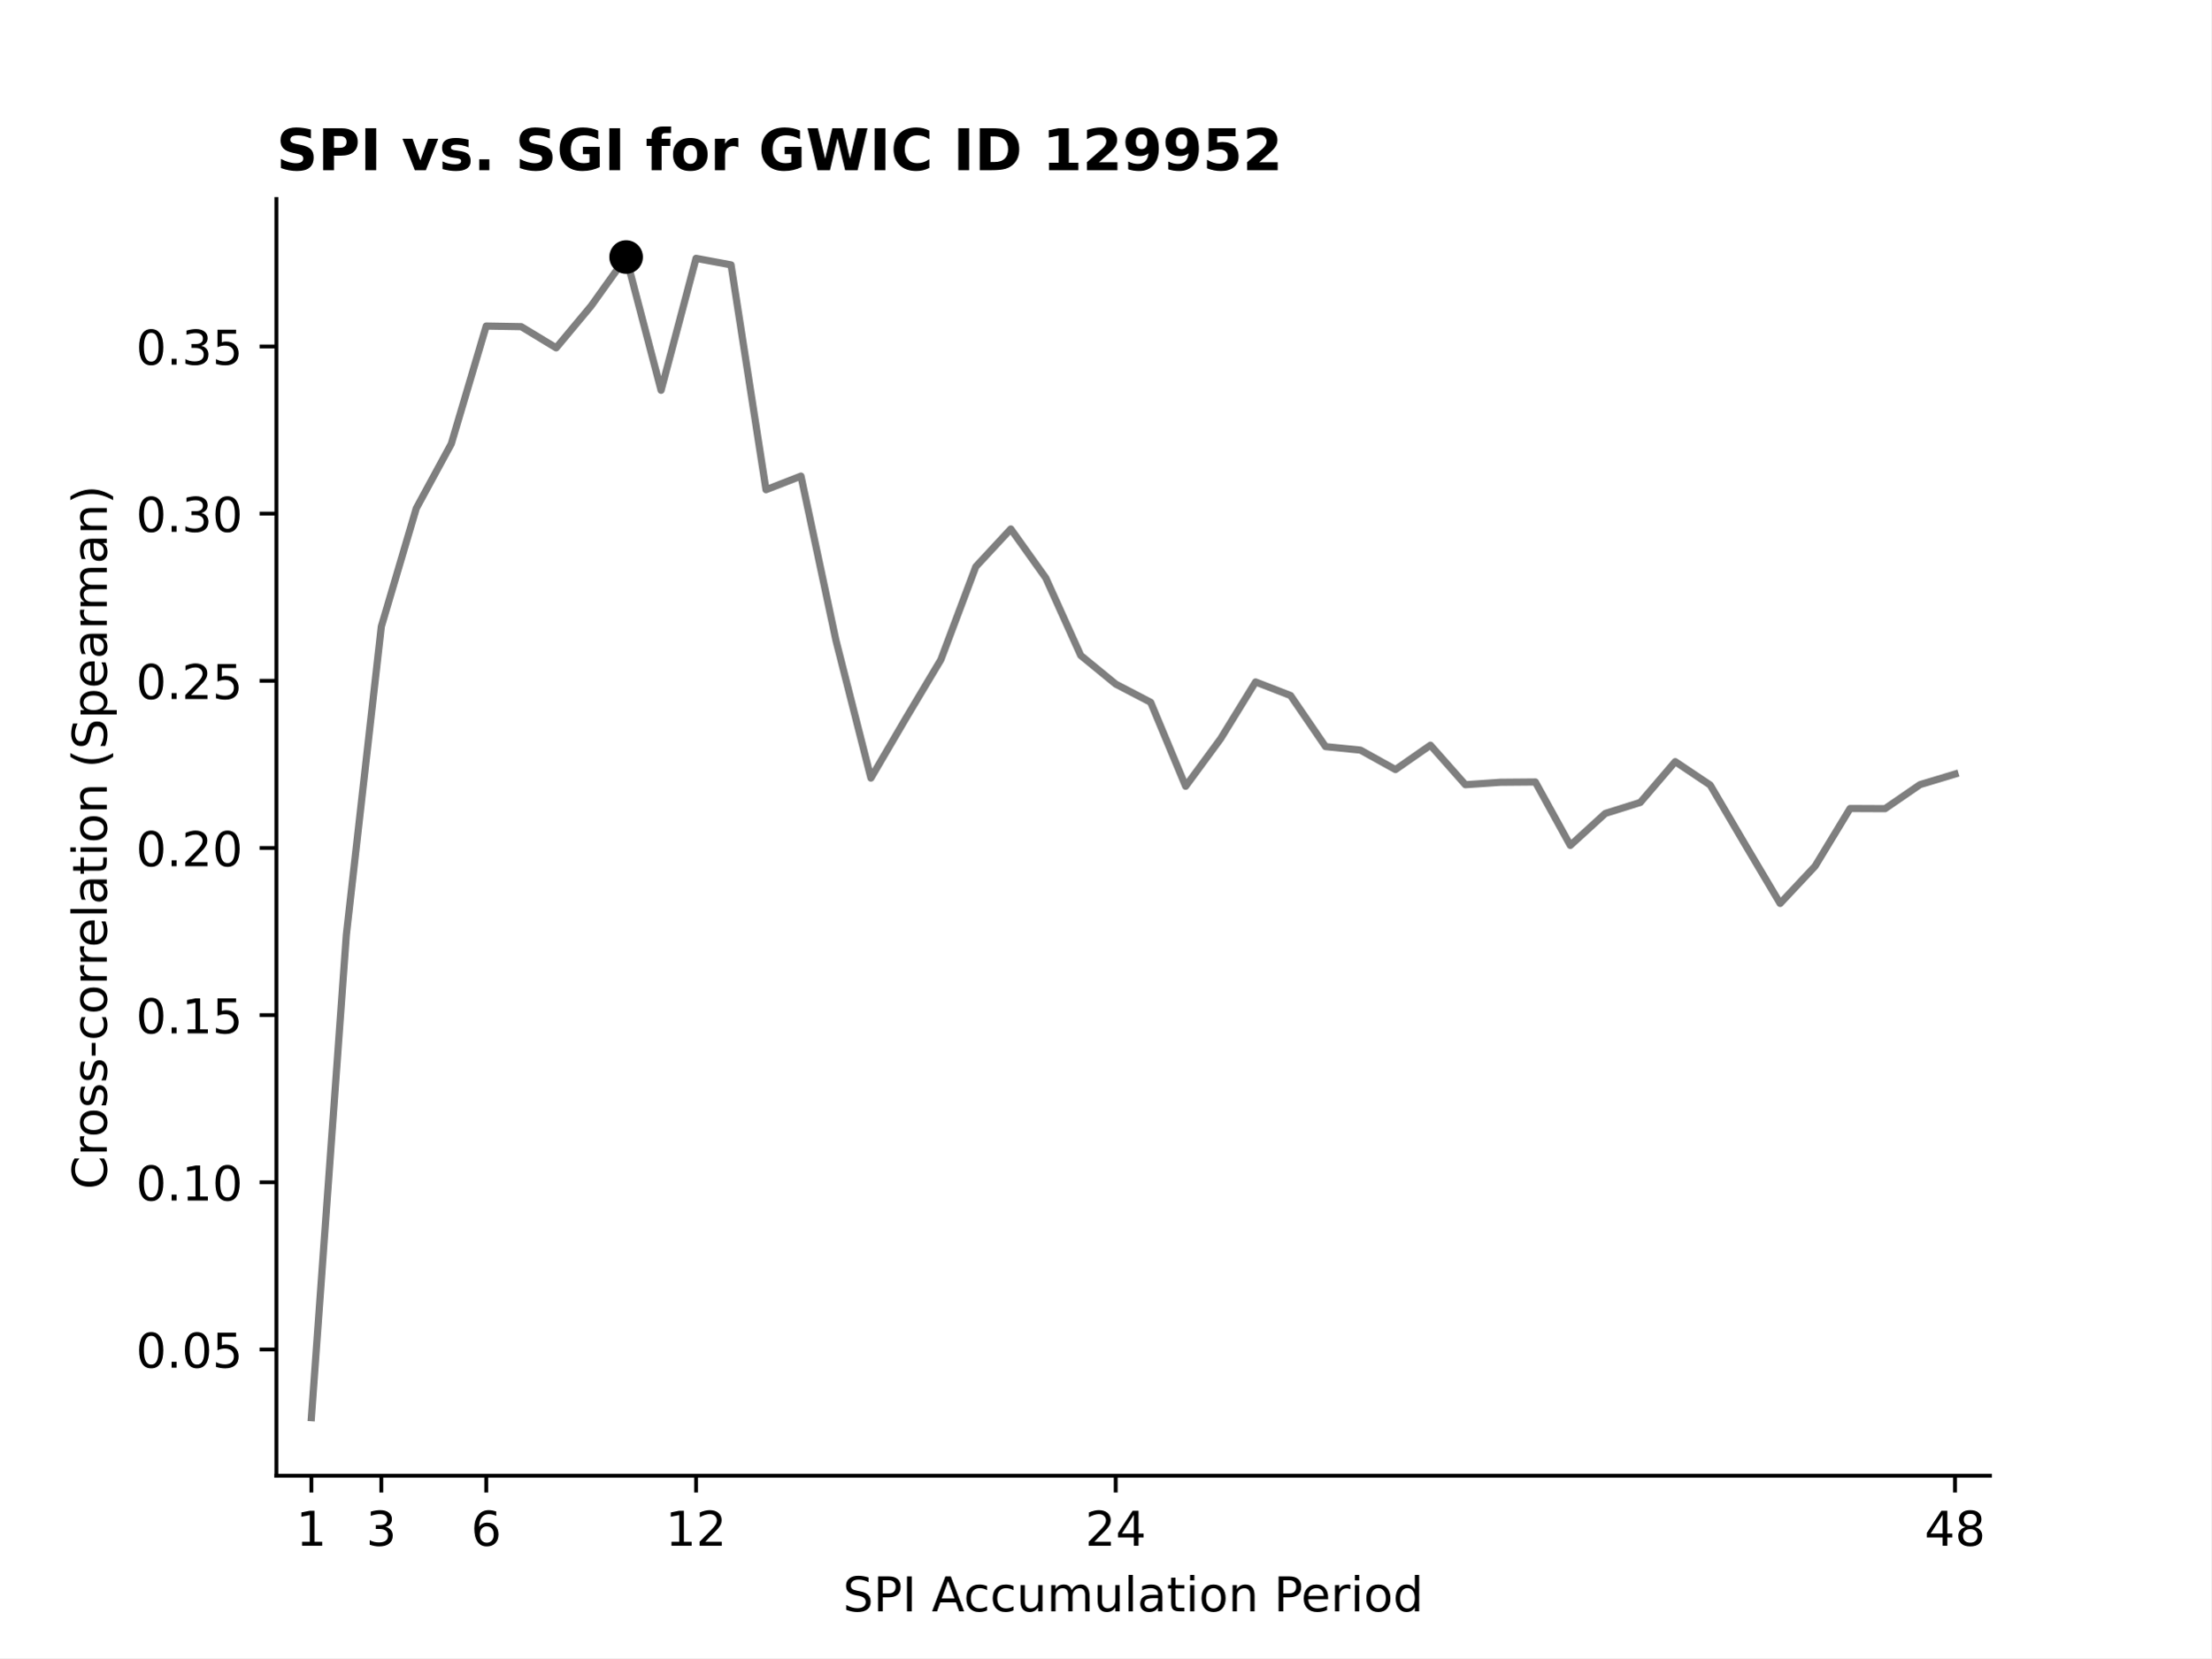
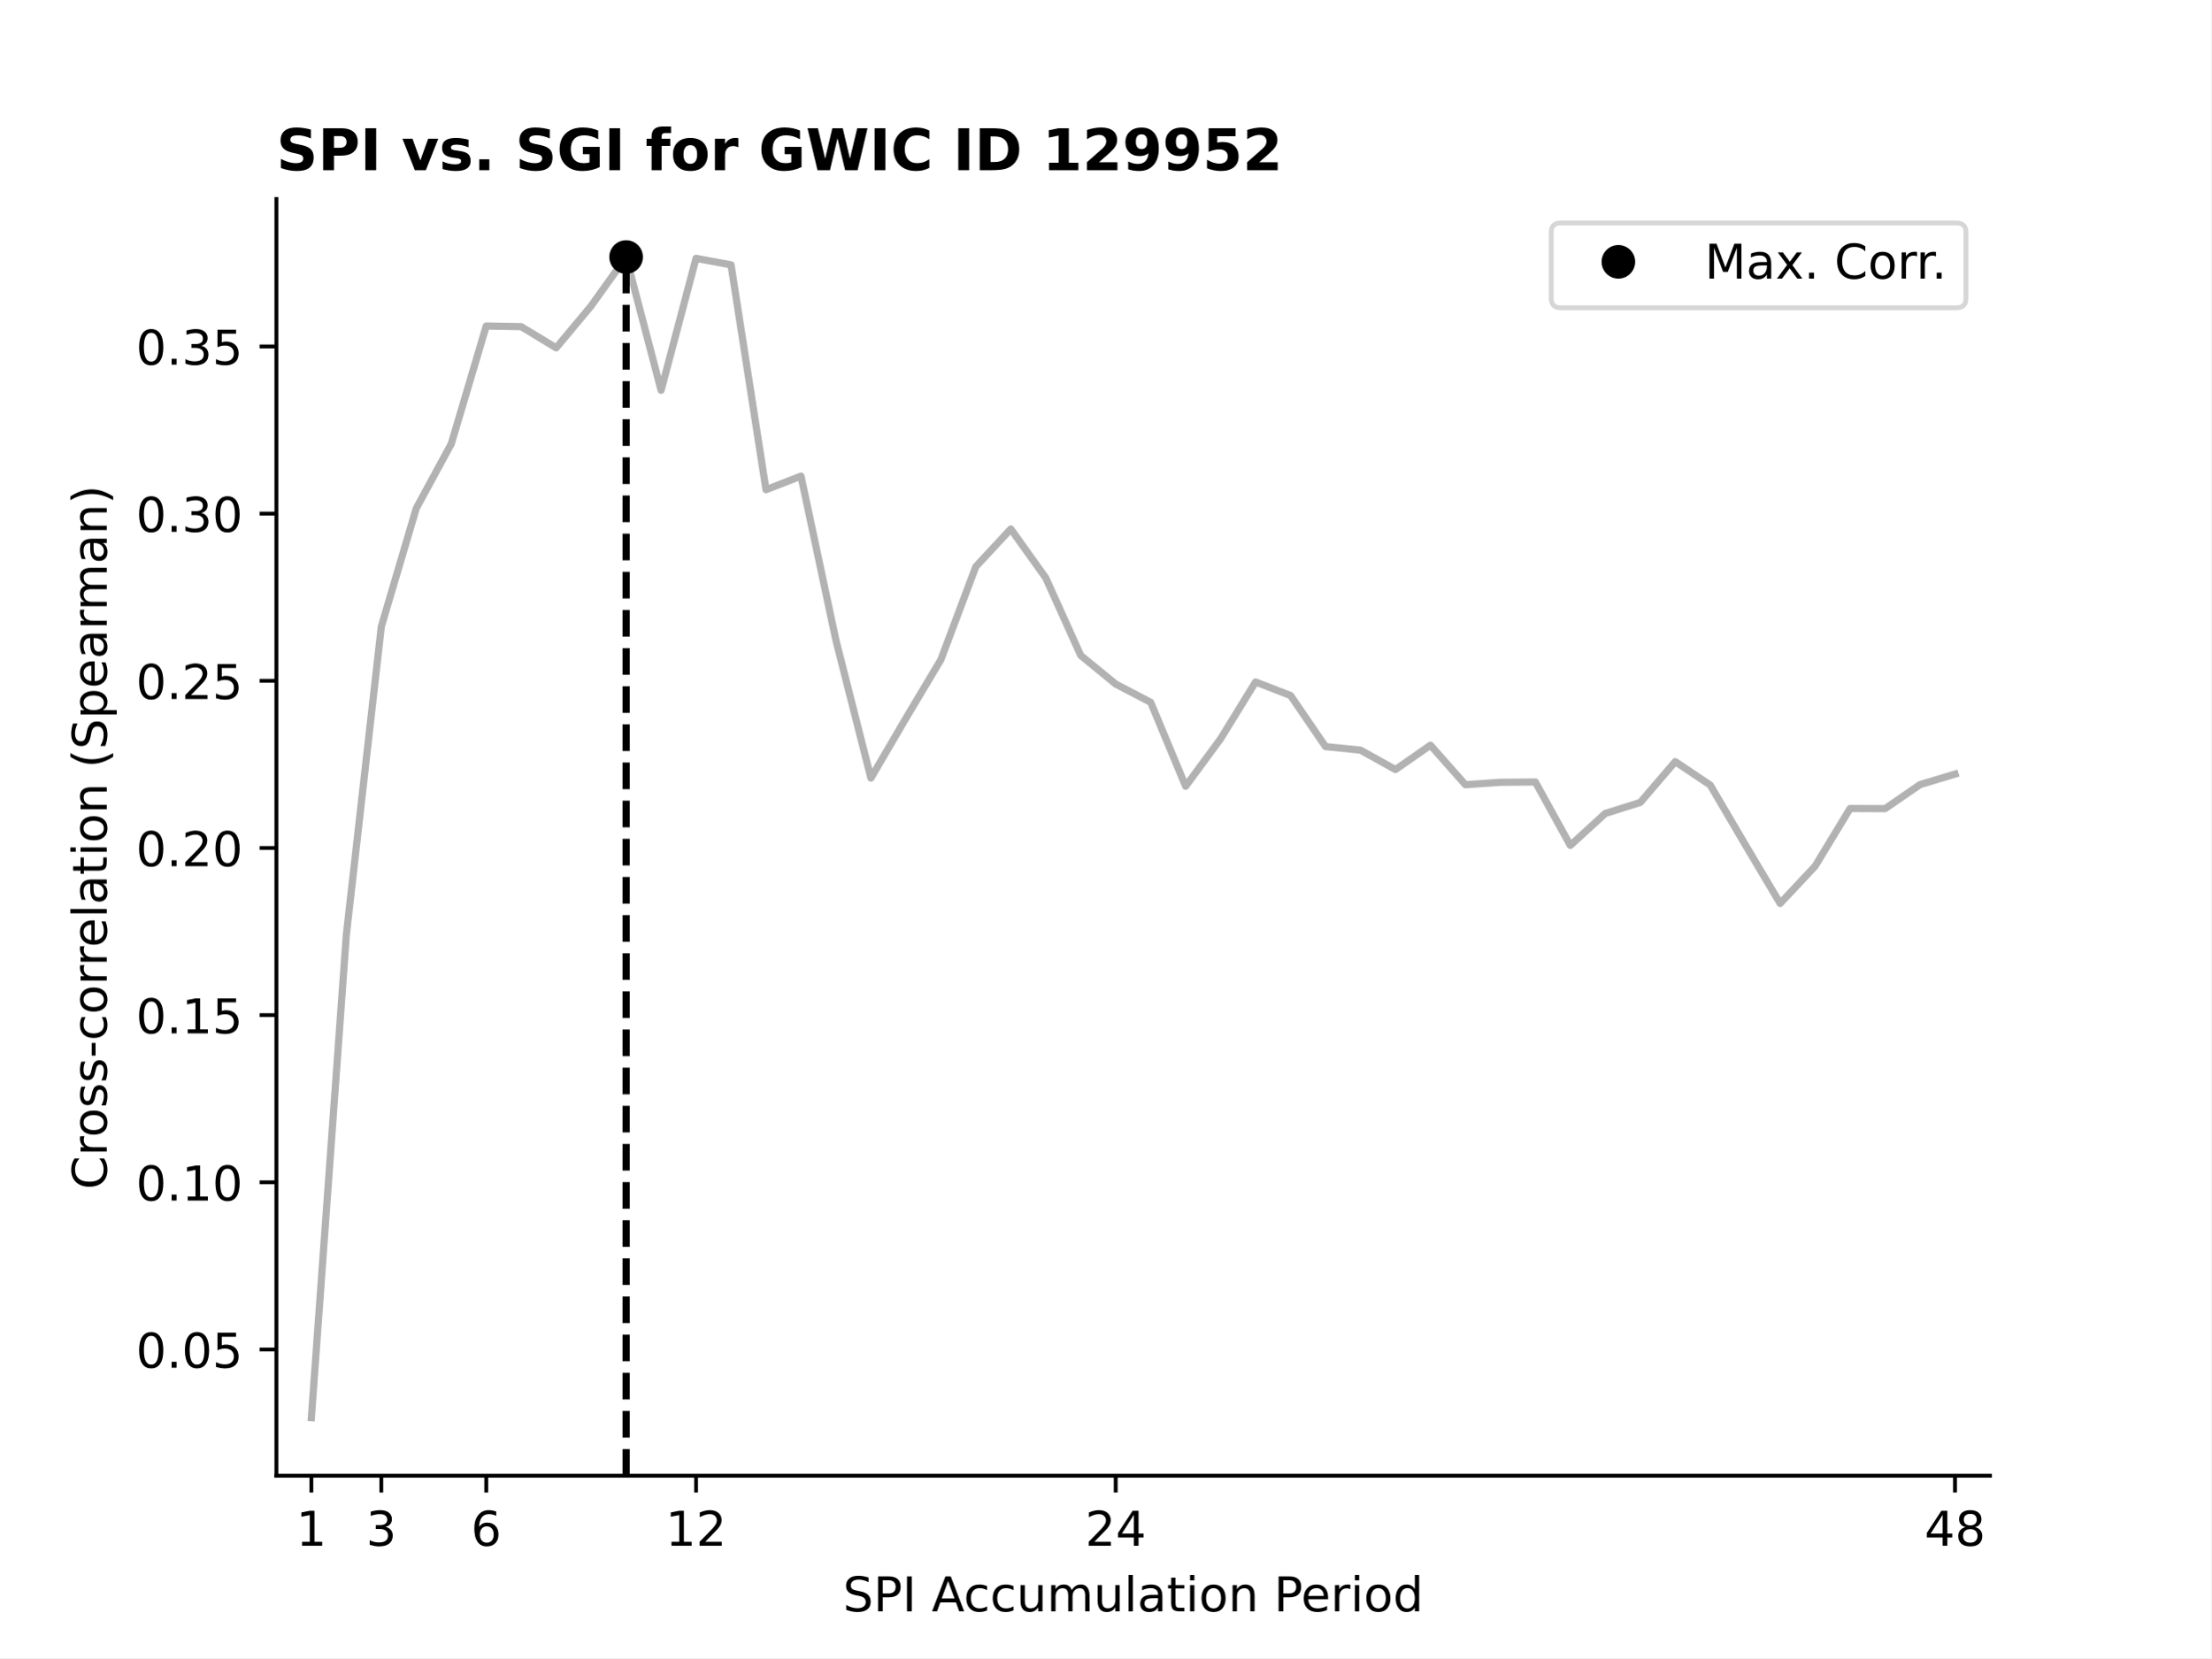
<svg xmlns="http://www.w3.org/2000/svg" xmlns:xlink="http://www.w3.org/1999/xlink" width="460.8pt" height="345.6pt" viewBox="0 0 460.8 345.6" version="1.1">
  <defs>
    <style type="text/css">*{stroke-linejoin: round; stroke-linecap: butt}</style>
  </defs>
  <g id="figure_1">
    <g id="patch_1">
      <path d="M 0 345.6  L 460.8 345.6  L 460.8 0  L 0 0  z " style="fill: #ffffff" />
    </g>
    <g id="axes_1">
      <g id="patch_2">
        <path d="M 57.6 307.584  L 414.72 307.584  L 414.72 41.472  L 57.6 41.472  z " style="fill: #ffffff" />
      </g>
      <g id="matplotlib.axis_1">
        <g id="xtick_1">
          <g id="line2d_1">
            <defs>
-               <path id="m360a5e1417" d="M 0 0  L 0 3.5  " style="stroke: #000000; stroke-width: 0.8" />
+               <path id="mfb9288ea9a" d="M 0 0  L 0 3.5  " style="stroke: #000000; stroke-width: 0.8" />
            </defs>
            <g>
-               <use xlink:href="#m360a5e1417" x="64.888" y="307.584" style="stroke: #000000; stroke-width: 0.8" />
+               <use xlink:href="#mfb9288ea9a" x="64.888" y="307.584" style="stroke: #000000; stroke-width: 0.8" />
            </g>
          </g>
          <g id="text_1">
            <g transform="translate(61.70691 322.1824) scale(0.1 -0.1)">
              <defs>
                <path id="DejaVuSans-31" d="M 794 531  L 1825 531  L 1825 4091  L 703 3866  L 703 4441  L 1819 4666  L 2450 4666  L 2450 531  L 3481 531  L 3481 0  L 794 0  L 794 531  z " transform="scale(0.015625)" />
              </defs>
              <use xlink:href="#DejaVuSans-31" />
            </g>
          </g>
        </g>
        <g id="xtick_2">
          <g id="line2d_2">
            <g>
-               <use xlink:href="#m360a5e1417" x="79.464" y="307.584" style="stroke: #000000; stroke-width: 0.8" />
+               <use xlink:href="#mfb9288ea9a" x="79.464" y="307.584" style="stroke: #000000; stroke-width: 0.8" />
            </g>
          </g>
          <g id="text_2">
            <g transform="translate(76.28324 322.1824) scale(0.1 -0.1)">
              <defs>
                <path id="DejaVuSans-33" d="M 2597 2516  Q 3050 2419 3304 2112  Q 3559 1806 3559 1356  Q 3559 666 3084 287  Q 2609 -91 1734 -91  Q 1441 -91 1130 -33  Q 819 25 488 141  L 488 750  Q 750 597 1062 519  Q 1375 441 1716 441  Q 2309 441 2620 675  Q 2931 909 2931 1356  Q 2931 1769 2642 2001  Q 2353 2234 1838 2234  L 1294 2234  L 1294 2753  L 1863 2753  Q 2328 2753 2575 2939  Q 2822 3125 2822 3475  Q 2822 3834 2567 4026  Q 2313 4219 1838 4219  Q 1578 4219 1281 4162  Q 984 4106 628 3988  L 628 4550  Q 988 4650 1302 4700  Q 1616 4750 1894 4750  Q 2613 4750 3031 4423  Q 3450 4097 3450 3541  Q 3450 3153 3228 2886  Q 3006 2619 2597 2516  z " transform="scale(0.015625)" />
              </defs>
              <use xlink:href="#DejaVuSans-33" />
            </g>
          </g>
        </g>
        <g id="xtick_3">
          <g id="line2d_3">
            <g>
-               <use xlink:href="#m360a5e1417" x="101.329" y="307.584" style="stroke: #000000; stroke-width: 0.8" />
+               <use xlink:href="#mfb9288ea9a" x="101.329" y="307.584" style="stroke: #000000; stroke-width: 0.8" />
            </g>
          </g>
          <g id="text_3">
            <g transform="translate(98.14773 322.1824) scale(0.1 -0.1)">
              <defs>
                <path id="DejaVuSans-36" d="M 2113 2584  Q 1688 2584 1439 2293  Q 1191 2003 1191 1497  Q 1191 994 1439 701  Q 1688 409 2113 409  Q 2538 409 2786 701  Q 3034 994 3034 1497  Q 3034 2003 2786 2293  Q 2538 2584 2113 2584  z M 3366 4563  L 3366 3988  Q 3128 4100 2886 4159  Q 2644 4219 2406 4219  Q 1781 4219 1451 3797  Q 1122 3375 1075 2522  Q 1259 2794 1537 2939  Q 1816 3084 2150 3084  Q 2853 3084 3261 2657  Q 3669 2231 3669 1497  Q 3669 778 3244 343  Q 2819 -91 2113 -91  Q 1303 -91 875 529  Q 447 1150 447 2328  Q 447 3434 972 4092  Q 1497 4750 2381 4750  Q 2619 4750 2861 4703  Q 3103 4656 3366 4563  z " transform="scale(0.015625)" />
              </defs>
              <use xlink:href="#DejaVuSans-36" />
            </g>
          </g>
        </g>
        <g id="xtick_4">
          <g id="line2d_4">
            <g>
-               <use xlink:href="#m360a5e1417" x="145.058" y="307.584" style="stroke: #000000; stroke-width: 0.8" />
+               <use xlink:href="#mfb9288ea9a" x="145.058" y="307.584" style="stroke: #000000; stroke-width: 0.8" />
            </g>
          </g>
          <g id="text_4">
            <g transform="translate(138.6955 322.1824) scale(0.1 -0.1)">
              <defs>
                <path id="DejaVuSans-32" d="M 1228 531  L 3431 531  L 3431 0  L 469 0  L 469 531  Q 828 903 1448 1529  Q 2069 2156 2228 2338  Q 2531 2678 2651 2914  Q 2772 3150 2772 3378  Q 2772 3750 2511 3984  Q 2250 4219 1831 4219  Q 1534 4219 1204 4116  Q 875 4013 500 3803  L 500 4441  Q 881 4594 1212 4672  Q 1544 4750 1819 4750  Q 2544 4750 2975 4387  Q 3406 4025 3406 3419  Q 3406 3131 3298 2873  Q 3191 2616 2906 2266  Q 2828 2175 2409 1742  Q 1991 1309 1228 531  z " transform="scale(0.015625)" />
              </defs>
              <use xlink:href="#DejaVuSans-31" />
              <use xlink:href="#DejaVuSans-32" x="63.623" />
            </g>
          </g>
        </g>
        <g id="xtick_5">
          <g id="line2d_5">
            <g>
-               <use xlink:href="#m360a5e1417" x="232.516" y="307.584" style="stroke: #000000; stroke-width: 0.8" />
+               <use xlink:href="#mfb9288ea9a" x="232.516" y="307.584" style="stroke: #000000; stroke-width: 0.8" />
            </g>
          </g>
          <g id="text_5">
            <g transform="translate(226.1534 322.1824) scale(0.1 -0.1)">
              <defs>
                <path id="DejaVuSans-34" d="M 2419 4116  L 825 1625  L 2419 1625  L 2419 4116  z M 2253 4666  L 3047 4666  L 3047 1625  L 3713 1625  L 3713 1100  L 3047 1100  L 3047 0  L 2419 0  L 2419 1100  L 313 1100  L 313 1709  L 2253 4666  z " transform="scale(0.015625)" />
              </defs>
              <use xlink:href="#DejaVuSans-32" />
              <use xlink:href="#DejaVuSans-34" x="63.623" />
            </g>
          </g>
        </g>
        <g id="xtick_6">
          <g id="line2d_6">
            <g>
-               <use xlink:href="#m360a5e1417" x="407.432" y="307.584" style="stroke: #000000; stroke-width: 0.8" />
+               <use xlink:href="#mfb9288ea9a" x="407.432" y="307.584" style="stroke: #000000; stroke-width: 0.8" />
            </g>
          </g>
          <g id="text_6">
            <g transform="translate(401.0693 322.1824) scale(0.1 -0.1)">
              <defs>
                <path id="DejaVuSans-38" d="M 2034 2216  Q 1584 2216 1326 1975  Q 1069 1734 1069 1313  Q 1069 891 1326 650  Q 1584 409 2034 409  Q 2484 409 2743 651  Q 3003 894 3003 1313  Q 3003 1734 2745 1975  Q 2488 2216 2034 2216  z M 1403 2484  Q 997 2584 770 2862  Q 544 3141 544 3541  Q 544 4100 942 4425  Q 1341 4750 2034 4750  Q 2731 4750 3128 4425  Q 3525 4100 3525 3541  Q 3525 3141 3298 2862  Q 3072 2584 2669 2484  Q 3125 2378 3379 2068  Q 3634 1759 3634 1313  Q 3634 634 3220 271  Q 2806 -91 2034 -91  Q 1263 -91 848 271  Q 434 634 434 1313  Q 434 1759 690 2068  Q 947 2378 1403 2484  z M 1172 3481  Q 1172 3119 1398 2916  Q 1625 2713 2034 2713  Q 2441 2713 2670 2916  Q 2900 3119 2900 3481  Q 2900 3844 2670 4047  Q 2441 4250 2034 4250  Q 1625 4250 1398 4047  Q 1172 3844 1172 3481  z " transform="scale(0.015625)" />
              </defs>
              <use xlink:href="#DejaVuSans-34" />
              <use xlink:href="#DejaVuSans-38" x="63.623" />
            </g>
          </g>
        </g>
        <g id="text_7">
          <g transform="translate(175.66 335.8606) scale(0.1 -0.1)">
            <defs>
              <path id="DejaVuSans-53" d="M 3425 4513  L 3425 3897  Q 3066 4069 2747 4153  Q 2428 4238 2131 4238  Q 1616 4238 1336 4038  Q 1056 3838 1056 3469  Q 1056 3159 1242 3001  Q 1428 2844 1947 2747  L 2328 2669  Q 3034 2534 3370 2195  Q 3706 1856 3706 1288  Q 3706 609 3251 259  Q 2797 -91 1919 -91  Q 1588 -91 1214 -16  Q 841 59 441 206  L 441 856  Q 825 641 1194 531  Q 1563 422 1919 422  Q 2459 422 2753 634  Q 3047 847 3047 1241  Q 3047 1584 2836 1778  Q 2625 1972 2144 2069  L 1759 2144  Q 1053 2284 737 2584  Q 422 2884 422 3419  Q 422 4038 858 4394  Q 1294 4750 2059 4750  Q 2388 4750 2728 4690  Q 3069 4631 3425 4513  z " transform="scale(0.015625)" />
              <path id="DejaVuSans-50" d="M 1259 4147  L 1259 2394  L 2053 2394  Q 2494 2394 2734 2622  Q 2975 2850 2975 3272  Q 2975 3691 2734 3919  Q 2494 4147 2053 4147  L 1259 4147  z M 628 4666  L 2053 4666  Q 2838 4666 3239 4311  Q 3641 3956 3641 3272  Q 3641 2581 3239 2228  Q 2838 1875 2053 1875  L 1259 1875  L 1259 0  L 628 0  L 628 4666  z " transform="scale(0.015625)" />
              <path id="DejaVuSans-49" d="M 628 4666  L 1259 4666  L 1259 0  L 628 0  L 628 4666  z " transform="scale(0.015625)" />
              <path id="DejaVuSans-20" transform="scale(0.015625)" />
              <path id="DejaVuSans-41" d="M 2188 4044  L 1331 1722  L 3047 1722  L 2188 4044  z M 1831 4666  L 2547 4666  L 4325 0  L 3669 0  L 3244 1197  L 1141 1197  L 716 0  L 50 0  L 1831 4666  z " transform="scale(0.015625)" />
              <path id="DejaVuSans-63" d="M 3122 3366  L 3122 2828  Q 2878 2963 2633 3030  Q 2388 3097 2138 3097  Q 1578 3097 1268 2742  Q 959 2388 959 1747  Q 959 1106 1268 751  Q 1578 397 2138 397  Q 2388 397 2633 464  Q 2878 531 3122 666  L 3122 134  Q 2881 22 2623 -34  Q 2366 -91 2075 -91  Q 1284 -91 818 406  Q 353 903 353 1747  Q 353 2603 823 3093  Q 1294 3584 2113 3584  Q 2378 3584 2631 3529  Q 2884 3475 3122 3366  z " transform="scale(0.015625)" />
              <path id="DejaVuSans-75" d="M 544 1381  L 544 3500  L 1119 3500  L 1119 1403  Q 1119 906 1312 657  Q 1506 409 1894 409  Q 2359 409 2629 706  Q 2900 1003 2900 1516  L 2900 3500  L 3475 3500  L 3475 0  L 2900 0  L 2900 538  Q 2691 219 2414 64  Q 2138 -91 1772 -91  Q 1169 -91 856 284  Q 544 659 544 1381  z M 1991 3584  L 1991 3584  z " transform="scale(0.015625)" />
              <path id="DejaVuSans-6d" d="M 3328 2828  Q 3544 3216 3844 3400  Q 4144 3584 4550 3584  Q 5097 3584 5394 3201  Q 5691 2819 5691 2113  L 5691 0  L 5113 0  L 5113 2094  Q 5113 2597 4934 2840  Q 4756 3084 4391 3084  Q 3944 3084 3684 2787  Q 3425 2491 3425 1978  L 3425 0  L 2847 0  L 2847 2094  Q 2847 2600 2669 2842  Q 2491 3084 2119 3084  Q 1678 3084 1418 2786  Q 1159 2488 1159 1978  L 1159 0  L 581 0  L 581 3500  L 1159 3500  L 1159 2956  Q 1356 3278 1631 3431  Q 1906 3584 2284 3584  Q 2666 3584 2933 3390  Q 3200 3197 3328 2828  z " transform="scale(0.015625)" />
              <path id="DejaVuSans-6c" d="M 603 4863  L 1178 4863  L 1178 0  L 603 0  L 603 4863  z " transform="scale(0.015625)" />
              <path id="DejaVuSans-61" d="M 2194 1759  Q 1497 1759 1228 1600  Q 959 1441 959 1056  Q 959 750 1161 570  Q 1363 391 1709 391  Q 2188 391 2477 730  Q 2766 1069 2766 1631  L 2766 1759  L 2194 1759  z M 3341 1997  L 3341 0  L 2766 0  L 2766 531  Q 2569 213 2275 61  Q 1981 -91 1556 -91  Q 1019 -91 701 211  Q 384 513 384 1019  Q 384 1609 779 1909  Q 1175 2209 1959 2209  L 2766 2209  L 2766 2266  Q 2766 2663 2505 2880  Q 2244 3097 1772 3097  Q 1472 3097 1187 3025  Q 903 2953 641 2809  L 641 3341  Q 956 3463 1253 3523  Q 1550 3584 1831 3584  Q 2591 3584 2966 3190  Q 3341 2797 3341 1997  z " transform="scale(0.015625)" />
              <path id="DejaVuSans-74" d="M 1172 4494  L 1172 3500  L 2356 3500  L 2356 3053  L 1172 3053  L 1172 1153  Q 1172 725 1289 603  Q 1406 481 1766 481  L 2356 481  L 2356 0  L 1766 0  Q 1100 0 847 248  Q 594 497 594 1153  L 594 3053  L 172 3053  L 172 3500  L 594 3500  L 594 4494  L 1172 4494  z " transform="scale(0.015625)" />
              <path id="DejaVuSans-69" d="M 603 3500  L 1178 3500  L 1178 0  L 603 0  L 603 3500  z M 603 4863  L 1178 4863  L 1178 4134  L 603 4134  L 603 4863  z " transform="scale(0.015625)" />
              <path id="DejaVuSans-6f" d="M 1959 3097  Q 1497 3097 1228 2736  Q 959 2375 959 1747  Q 959 1119 1226 758  Q 1494 397 1959 397  Q 2419 397 2687 759  Q 2956 1122 2956 1747  Q 2956 2369 2687 2733  Q 2419 3097 1959 3097  z M 1959 3584  Q 2709 3584 3137 3096  Q 3566 2609 3566 1747  Q 3566 888 3137 398  Q 2709 -91 1959 -91  Q 1206 -91 779 398  Q 353 888 353 1747  Q 353 2609 779 3096  Q 1206 3584 1959 3584  z " transform="scale(0.015625)" />
              <path id="DejaVuSans-6e" d="M 3513 2113  L 3513 0  L 2938 0  L 2938 2094  Q 2938 2591 2744 2837  Q 2550 3084 2163 3084  Q 1697 3084 1428 2787  Q 1159 2491 1159 1978  L 1159 0  L 581 0  L 581 3500  L 1159 3500  L 1159 2956  Q 1366 3272 1645 3428  Q 1925 3584 2291 3584  Q 2894 3584 3203 3211  Q 3513 2838 3513 2113  z " transform="scale(0.015625)" />
              <path id="DejaVuSans-65" d="M 3597 1894  L 3597 1613  L 953 1613  Q 991 1019 1311 708  Q 1631 397 2203 397  Q 2534 397 2845 478  Q 3156 559 3463 722  L 3463 178  Q 3153 47 2828 -22  Q 2503 -91 2169 -91  Q 1331 -91 842 396  Q 353 884 353 1716  Q 353 2575 817 3079  Q 1281 3584 2069 3584  Q 2775 3584 3186 3129  Q 3597 2675 3597 1894  z M 3022 2063  Q 3016 2534 2758 2815  Q 2500 3097 2075 3097  Q 1594 3097 1305 2825  Q 1016 2553 972 2059  L 3022 2063  z " transform="scale(0.015625)" />
              <path id="DejaVuSans-72" d="M 2631 2963  Q 2534 3019 2420 3045  Q 2306 3072 2169 3072  Q 1681 3072 1420 2755  Q 1159 2438 1159 1844  L 1159 0  L 581 0  L 581 3500  L 1159 3500  L 1159 2956  Q 1341 3275 1631 3429  Q 1922 3584 2338 3584  Q 2397 3584 2469 3576  Q 2541 3569 2628 3553  L 2631 2963  z " transform="scale(0.015625)" />
              <path id="DejaVuSans-64" d="M 2906 2969  L 2906 4863  L 3481 4863  L 3481 0  L 2906 0  L 2906 525  Q 2725 213 2448 61  Q 2172 -91 1784 -91  Q 1150 -91 751 415  Q 353 922 353 1747  Q 353 2572 751 3078  Q 1150 3584 1784 3584  Q 2172 3584 2448 3432  Q 2725 3281 2906 2969  z M 947 1747  Q 947 1113 1208 752  Q 1469 391 1925 391  Q 2381 391 2643 752  Q 2906 1113 2906 1747  Q 2906 2381 2643 2742  Q 2381 3103 1925 3103  Q 1469 3103 1208 2742  Q 947 2381 947 1747  z " transform="scale(0.015625)" />
            </defs>
            <use xlink:href="#DejaVuSans-53" />
            <use xlink:href="#DejaVuSans-50" x="63.477" />
            <use xlink:href="#DejaVuSans-49" x="123.779" />
            <use xlink:href="#DejaVuSans-20" x="153.271" />
            <use xlink:href="#DejaVuSans-41" x="185.059" />
            <use xlink:href="#DejaVuSans-63" x="251.717" />
            <use xlink:href="#DejaVuSans-63" x="306.697" />
            <use xlink:href="#DejaVuSans-75" x="361.678" />
            <use xlink:href="#DejaVuSans-6d" x="425.057" />
            <use xlink:href="#DejaVuSans-75" x="522.469" />
            <use xlink:href="#DejaVuSans-6c" x="585.848" />
            <use xlink:href="#DejaVuSans-61" x="613.631" />
            <use xlink:href="#DejaVuSans-74" x="674.91" />
            <use xlink:href="#DejaVuSans-69" x="714.119" />
            <use xlink:href="#DejaVuSans-6f" x="741.902" />
            <use xlink:href="#DejaVuSans-6e" x="803.084" />
            <use xlink:href="#DejaVuSans-20" x="866.463" />
            <use xlink:href="#DejaVuSans-50" x="898.25" />
            <use xlink:href="#DejaVuSans-65" x="954.928" />
            <use xlink:href="#DejaVuSans-72" x="1016.451" />
            <use xlink:href="#DejaVuSans-69" x="1057.564" />
            <use xlink:href="#DejaVuSans-6f" x="1085.348" />
            <use xlink:href="#DejaVuSans-64" x="1146.529" />
          </g>
        </g>
      </g>
      <g id="matplotlib.axis_2">
        <g id="ytick_1">
          <g id="line2d_7">
            <defs>
-               <path id="m9eddc0042b" d="M 0 0  L -3.5 0  " style="stroke: #000000; stroke-width: 0.8" />
+               <path id="md589935071" d="M 0 0  L -3.5 0  " style="stroke: #000000; stroke-width: 0.8" />
            </defs>
            <g>
-               <use xlink:href="#m9eddc0042b" x="57.6" y="281.274" style="stroke: #000000; stroke-width: 0.8" />
+               <use xlink:href="#md589935071" x="57.6" y="281.274" style="stroke: #000000; stroke-width: 0.8" />
            </g>
          </g>
          <g id="text_8">
            <g transform="translate(28.33438 285.0731) scale(0.1 -0.1)">
              <defs>
                <path id="DejaVuSans-30" d="M 2034 4250  Q 1547 4250 1301 3770  Q 1056 3291 1056 2328  Q 1056 1369 1301 889  Q 1547 409 2034 409  Q 2525 409 2770 889  Q 3016 1369 3016 2328  Q 3016 3291 2770 3770  Q 2525 4250 2034 4250  z M 2034 4750  Q 2819 4750 3233 4129  Q 3647 3509 3647 2328  Q 3647 1150 3233 529  Q 2819 -91 2034 -91  Q 1250 -91 836 529  Q 422 1150 422 2328  Q 422 3509 836 4129  Q 1250 4750 2034 4750  z " transform="scale(0.015625)" />
                <path id="DejaVuSans-2e" d="M 684 794  L 1344 794  L 1344 0  L 684 0  L 684 794  z " transform="scale(0.015625)" />
                <path id="DejaVuSans-35" d="M 691 4666  L 3169 4666  L 3169 4134  L 1269 4134  L 1269 2991  Q 1406 3038 1543 3061  Q 1681 3084 1819 3084  Q 2600 3084 3056 2656  Q 3513 2228 3513 1497  Q 3513 744 3044 326  Q 2575 -91 1722 -91  Q 1428 -91 1123 -41  Q 819 9 494 109  L 494 744  Q 775 591 1075 516  Q 1375 441 1709 441  Q 2250 441 2565 725  Q 2881 1009 2881 1497  Q 2881 1984 2565 2268  Q 2250 2553 1709 2553  Q 1456 2553 1204 2497  Q 953 2441 691 2322  L 691 4666  z " transform="scale(0.015625)" />
              </defs>
              <use xlink:href="#DejaVuSans-30" />
              <use xlink:href="#DejaVuSans-2e" x="63.623" />
              <use xlink:href="#DejaVuSans-30" x="95.41" />
              <use xlink:href="#DejaVuSans-35" x="159.033" />
            </g>
          </g>
        </g>
        <g id="ytick_2">
          <g id="line2d_8">
            <g>
-               <use xlink:href="#m9eddc0042b" x="57.6" y="246.429" style="stroke: #000000; stroke-width: 0.8" />
+               <use xlink:href="#md589935071" x="57.6" y="246.429" style="stroke: #000000; stroke-width: 0.8" />
            </g>
          </g>
          <g id="text_9">
            <g transform="translate(28.33438 250.2284) scale(0.1 -0.1)">
              <use xlink:href="#DejaVuSans-30" />
              <use xlink:href="#DejaVuSans-2e" x="63.623" />
              <use xlink:href="#DejaVuSans-31" x="95.41" />
              <use xlink:href="#DejaVuSans-30" x="159.033" />
            </g>
          </g>
        </g>
        <g id="ytick_3">
          <g id="line2d_9">
            <g>
-               <use xlink:href="#m9eddc0042b" x="57.6" y="211.585" style="stroke: #000000; stroke-width: 0.8" />
+               <use xlink:href="#md589935071" x="57.6" y="211.585" style="stroke: #000000; stroke-width: 0.8" />
            </g>
          </g>
          <g id="text_10">
            <g transform="translate(28.33438 215.3838) scale(0.1 -0.1)">
              <use xlink:href="#DejaVuSans-30" />
              <use xlink:href="#DejaVuSans-2e" x="63.623" />
              <use xlink:href="#DejaVuSans-31" x="95.41" />
              <use xlink:href="#DejaVuSans-35" x="159.033" />
            </g>
          </g>
        </g>
        <g id="ytick_4">
          <g id="line2d_10">
            <g>
-               <use xlink:href="#m9eddc0042b" x="57.6" y="176.74" style="stroke: #000000; stroke-width: 0.8" />
+               <use xlink:href="#md589935071" x="57.6" y="176.74" style="stroke: #000000; stroke-width: 0.8" />
            </g>
          </g>
          <g id="text_11">
            <g transform="translate(28.33438 180.5391) scale(0.1 -0.1)">
              <use xlink:href="#DejaVuSans-30" />
              <use xlink:href="#DejaVuSans-2e" x="63.623" />
              <use xlink:href="#DejaVuSans-32" x="95.41" />
              <use xlink:href="#DejaVuSans-30" x="159.033" />
            </g>
          </g>
        </g>
        <g id="ytick_5">
          <g id="line2d_11">
            <g>
-               <use xlink:href="#m9eddc0042b" x="57.6" y="141.895" style="stroke: #000000; stroke-width: 0.8" />
+               <use xlink:href="#md589935071" x="57.6" y="141.895" style="stroke: #000000; stroke-width: 0.8" />
            </g>
          </g>
          <g id="text_12">
            <g transform="translate(28.33438 145.6944) scale(0.1 -0.1)">
              <use xlink:href="#DejaVuSans-30" />
              <use xlink:href="#DejaVuSans-2e" x="63.623" />
              <use xlink:href="#DejaVuSans-32" x="95.41" />
              <use xlink:href="#DejaVuSans-35" x="159.033" />
            </g>
          </g>
        </g>
        <g id="ytick_6">
          <g id="line2d_12">
            <g>
-               <use xlink:href="#m9eddc0042b" x="57.6" y="107.051" style="stroke: #000000; stroke-width: 0.8" />
+               <use xlink:href="#md589935071" x="57.6" y="107.051" style="stroke: #000000; stroke-width: 0.8" />
            </g>
          </g>
          <g id="text_13">
            <g transform="translate(28.33438 110.8497) scale(0.1 -0.1)">
              <use xlink:href="#DejaVuSans-30" />
              <use xlink:href="#DejaVuSans-2e" x="63.623" />
              <use xlink:href="#DejaVuSans-33" x="95.41" />
              <use xlink:href="#DejaVuSans-30" x="159.033" />
            </g>
          </g>
        </g>
        <g id="ytick_7">
          <g id="line2d_13">
            <g>
-               <use xlink:href="#m9eddc0042b" x="57.6" y="72.206" style="stroke: #000000; stroke-width: 0.8" />
+               <use xlink:href="#md589935071" x="57.6" y="72.206" style="stroke: #000000; stroke-width: 0.8" />
            </g>
          </g>
          <g id="text_14">
            <g transform="translate(28.33438 76.00507) scale(0.1 -0.1)">
              <use xlink:href="#DejaVuSans-30" />
              <use xlink:href="#DejaVuSans-2e" x="63.623" />
              <use xlink:href="#DejaVuSans-33" x="95.41" />
              <use xlink:href="#DejaVuSans-35" x="159.033" />
            </g>
          </g>
        </g>
        <g id="text_15">
          <g transform="translate(22.25469 247.9124) rotate(-90) scale(0.1 -0.1)">
            <defs>
              <path id="DejaVuSans-43" d="M 4122 4306  L 4122 3641  Q 3803 3938 3442 4084  Q 3081 4231 2675 4231  Q 1875 4231 1450 3742  Q 1025 3253 1025 2328  Q 1025 1406 1450 917  Q 1875 428 2675 428  Q 3081 428 3442 575  Q 3803 722 4122 1019  L 4122 359  Q 3791 134 3420 21  Q 3050 -91 2638 -91  Q 1578 -91 968 557  Q 359 1206 359 2328  Q 359 3453 968 4101  Q 1578 4750 2638 4750  Q 3056 4750 3426 4639  Q 3797 4528 4122 4306  z " transform="scale(0.015625)" />
              <path id="DejaVuSans-73" d="M 2834 3397  L 2834 2853  Q 2591 2978 2328 3040  Q 2066 3103 1784 3103  Q 1356 3103 1142 2972  Q 928 2841 928 2578  Q 928 2378 1081 2264  Q 1234 2150 1697 2047  L 1894 2003  Q 2506 1872 2764 1633  Q 3022 1394 3022 966  Q 3022 478 2636 193  Q 2250 -91 1575 -91  Q 1294 -91 989 -36  Q 684 19 347 128  L 347 722  Q 666 556 975 473  Q 1284 391 1588 391  Q 1994 391 2212 530  Q 2431 669 2431 922  Q 2431 1156 2273 1281  Q 2116 1406 1581 1522  L 1381 1569  Q 847 1681 609 1914  Q 372 2147 372 2553  Q 372 3047 722 3315  Q 1072 3584 1716 3584  Q 2034 3584 2315 3537  Q 2597 3491 2834 3397  z " transform="scale(0.015625)" />
              <path id="DejaVuSans-2d" d="M 313 2009  L 1997 2009  L 1997 1497  L 313 1497  L 313 2009  z " transform="scale(0.015625)" />
              <path id="DejaVuSans-28" d="M 1984 4856  Q 1566 4138 1362 3434  Q 1159 2731 1159 2009  Q 1159 1288 1364 580  Q 1569 -128 1984 -844  L 1484 -844  Q 1016 -109 783 600  Q 550 1309 550 2009  Q 550 2706 781 3412  Q 1013 4119 1484 4856  L 1984 4856  z " transform="scale(0.015625)" />
              <path id="DejaVuSans-70" d="M 1159 525  L 1159 -1331  L 581 -1331  L 581 3500  L 1159 3500  L 1159 2969  Q 1341 3281 1617 3432  Q 1894 3584 2278 3584  Q 2916 3584 3314 3078  Q 3713 2572 3713 1747  Q 3713 922 3314 415  Q 2916 -91 2278 -91  Q 1894 -91 1617 61  Q 1341 213 1159 525  z M 3116 1747  Q 3116 2381 2855 2742  Q 2594 3103 2138 3103  Q 1681 3103 1420 2742  Q 1159 2381 1159 1747  Q 1159 1113 1420 752  Q 1681 391 2138 391  Q 2594 391 2855 752  Q 3116 1113 3116 1747  z " transform="scale(0.015625)" />
              <path id="DejaVuSans-29" d="M 513 4856  L 1013 4856  Q 1481 4119 1714 3412  Q 1947 2706 1947 2009  Q 1947 1309 1714 600  Q 1481 -109 1013 -844  L 513 -844  Q 928 -128 1133 580  Q 1338 1288 1338 2009  Q 1338 2731 1133 3434  Q 928 4138 513 4856  z " transform="scale(0.015625)" />
            </defs>
            <use xlink:href="#DejaVuSans-43" />
            <use xlink:href="#DejaVuSans-72" x="69.824" />
            <use xlink:href="#DejaVuSans-6f" x="108.688" />
            <use xlink:href="#DejaVuSans-73" x="169.869" />
            <use xlink:href="#DejaVuSans-73" x="221.969" />
            <use xlink:href="#DejaVuSans-2d" x="274.068" />
            <use xlink:href="#DejaVuSans-63" x="310.152" />
            <use xlink:href="#DejaVuSans-6f" x="365.133" />
            <use xlink:href="#DejaVuSans-72" x="426.314" />
            <use xlink:href="#DejaVuSans-72" x="465.678" />
            <use xlink:href="#DejaVuSans-65" x="504.541" />
            <use xlink:href="#DejaVuSans-6c" x="566.064" />
            <use xlink:href="#DejaVuSans-61" x="593.848" />
            <use xlink:href="#DejaVuSans-74" x="655.127" />
            <use xlink:href="#DejaVuSans-69" x="694.336" />
            <use xlink:href="#DejaVuSans-6f" x="722.119" />
            <use xlink:href="#DejaVuSans-6e" x="783.301" />
            <use xlink:href="#DejaVuSans-20" x="846.68" />
            <use xlink:href="#DejaVuSans-28" x="878.467" />
            <use xlink:href="#DejaVuSans-53" x="917.48" />
            <use xlink:href="#DejaVuSans-70" x="980.957" />
            <use xlink:href="#DejaVuSans-65" x="1044.434" />
            <use xlink:href="#DejaVuSans-61" x="1105.957" />
            <use xlink:href="#DejaVuSans-72" x="1167.236" />
            <use xlink:href="#DejaVuSans-6d" x="1206.6" />
            <use xlink:href="#DejaVuSans-61" x="1304.012" />
            <use xlink:href="#DejaVuSans-6e" x="1365.291" />
            <use xlink:href="#DejaVuSans-29" x="1428.67" />
          </g>
        </g>
      </g>
      <g id="line2d_14">
-         <path d="M 64.888 295.488  L 72.176 194.848  L 79.464 130.593  L 86.753 105.941  L 94.041 92.511  L 101.329 67.951  L 108.617 68.081  L 115.905 72.499  L 123.193 63.762  L 130.482 53.568  L 137.77 81.345  L 145.058 53.842  L 152.346 55.2  L 159.634 102.07  L 166.922 99.231  L 174.211 133.469  L 181.499 162.17  L 188.787 149.713  L 196.075 137.506  L 203.363 118.107  L 210.651 110.252  L 217.94 120.454  L 225.228 136.61  L 232.516 142.581  L 239.804 146.379  L 247.092 163.882  L 254.38 153.979  L 261.669 142.139  L 268.957 144.962  L 276.245 155.614  L 283.533 156.349  L 290.821 160.398  L 298.109 155.322  L 305.398 163.558  L 312.686 163.055  L 319.974 162.992  L 327.262 176.206  L 334.55 169.543  L 341.838 167.256  L 349.127 158.747  L 356.415 163.628  L 363.703 176.033  L 370.991 188.304  L 378.279 180.524  L 385.567 168.513  L 392.856 168.547  L 400.144 163.536  L 407.432 161.342  " clip-path="url(#pbe1ae0ce5d)" style="fill: none; stroke: #7f7f7f; stroke-width: 1.5; stroke-linecap: square" />
+         <path d="M 64.888 295.488  L 72.176 194.848  L 79.464 130.593  L 86.753 105.941  L 94.041 92.511  L 101.329 67.951  L 108.617 68.081  L 115.905 72.499  L 123.193 63.762  L 130.482 53.568  L 137.77 81.345  L 145.058 53.842  L 152.346 55.2  L 159.634 102.07  L 166.922 99.231  L 174.211 133.469  L 181.499 162.17  L 188.787 149.713  L 196.075 137.506  L 203.363 118.107  L 210.651 110.252  L 217.94 120.454  L 225.228 136.61  L 232.516 142.581  L 239.804 146.379  L 247.092 163.882  L 254.38 153.979  L 261.669 142.139  L 268.957 144.962  L 276.245 155.614  L 283.533 156.349  L 290.821 160.398  L 298.109 155.322  L 305.398 163.558  L 312.686 163.055  L 319.974 162.992  L 327.262 176.206  L 334.55 169.543  L 341.838 167.256  L 349.127 158.747  L 356.415 163.628  L 363.703 176.033  L 370.991 188.304  L 378.279 180.524  L 385.567 168.513  L 392.856 168.547  L 400.144 163.536  L 407.432 161.342  " clip-path="url(#p8ba200a87c)" style="fill: none; stroke: #7f7f7f; stroke-opacity: 0.6; stroke-width: 1.5; stroke-linecap: square" />
      </g>
      <g id="line2d_15">
        <defs>
-           <path id="m56a9d90007" d="M 0 3  C 0.796 3 1.559 2.684 2.121 2.121  C 2.684 1.559 3 0.796 3 0  C 3 -0.796 2.684 -1.559 2.121 -2.121  C 1.559 -2.684 0.796 -3 0 -3  C -0.796 -3 -1.559 -2.684 -2.121 -2.121  C -2.684 -1.559 -3 -0.796 -3 0  C -3 0.796 -2.684 1.559 -2.121 2.121  C -1.559 2.684 -0.796 3 0 3  z " style="stroke: #000000" />
+           <path id="m50e1732aa5" d="M 0 3  C 0.796 3 1.559 2.684 2.121 2.121  C 2.684 1.559 3 0.796 3 0  C 3 -0.796 2.684 -1.559 2.121 -2.121  C 1.559 -2.684 0.796 -3 0 -3  C -0.796 -3 -1.559 -2.684 -2.121 -2.121  C -2.684 -1.559 -3 -0.796 -3 0  C -3 0.796 -2.684 1.559 -2.121 2.121  C -1.559 2.684 -0.796 3 0 3  z " style="stroke: #000000" />
        </defs>
-         <g clip-path="url(#pbe1ae0ce5d)">
-           <use xlink:href="#m56a9d90007" x="130.482" y="53.568" style="stroke: #000000" />
-         </g>
+         <g clip-path="url(#p8ba200a87c)">
+           <use xlink:href="#m50e1732aa5" x="130.482" y="53.568" style="stroke: #000000" />
+         </g>
+       </g>
+       <g id="line2d_16">
+         <path d="M 130.482 307.584  L 130.482 53.568  " clip-path="url(#p8ba200a87c)" style="fill: none; stroke-dasharray: 5.55,2.4; stroke-dashoffset: 0; stroke: #000000; stroke-width: 1.5" />
      </g>
      <g id="patch_3">
        <path d="M 57.6 307.584  L 57.6 41.472  " style="fill: none; stroke: #000000; stroke-width: 0.8; stroke-linejoin: miter; stroke-linecap: square" />
      </g>
      <g id="patch_4">
        <path d="M 57.6 307.584  L 414.72 307.584  " style="fill: none; stroke: #000000; stroke-width: 0.8; stroke-linejoin: miter; stroke-linecap: square" />
      </g>
      <g id="text_16">
        <g transform="translate(57.6 35.472) scale(0.12 -0.12)">
          <defs>
            <path id="DejaVuSans-Bold-53" d="M 3834 4519  L 3834 3531  Q 3450 3703 3084 3790  Q 2719 3878 2394 3878  Q 1963 3878 1756 3759  Q 1550 3641 1550 3391  Q 1550 3203 1689 3098  Q 1828 2994 2194 2919  L 2706 2816  Q 3484 2659 3812 2340  Q 4141 2022 4141 1434  Q 4141 663 3683 286  Q 3225 -91 2284 -91  Q 1841 -91 1394 -6  Q 947 78 500 244  L 500 1259  Q 947 1022 1364 901  Q 1781 781 2169 781  Q 2563 781 2772 912  Q 2981 1044 2981 1288  Q 2981 1506 2839 1625  Q 2697 1744 2272 1838  L 1806 1941  Q 1106 2091 782 2419  Q 459 2747 459 3303  Q 459 4000 909 4375  Q 1359 4750 2203 4750  Q 2588 4750 2994 4692  Q 3400 4634 3834 4519  z " transform="scale(0.015625)" />
            <path id="DejaVuSans-Bold-50" d="M 588 4666  L 2584 4666  Q 3475 4666 3951 4270  Q 4428 3875 4428 3144  Q 4428 2409 3951 2014  Q 3475 1619 2584 1619  L 1791 1619  L 1791 0  L 588 0  L 588 4666  z M 1791 3794  L 1791 2491  L 2456 2491  Q 2806 2491 2997 2661  Q 3188 2831 3188 3144  Q 3188 3456 2997 3625  Q 2806 3794 2456 3794  L 1791 3794  z " transform="scale(0.015625)" />
            <path id="DejaVuSans-Bold-49" d="M 588 4666  L 1791 4666  L 1791 0  L 588 0  L 588 4666  z " transform="scale(0.015625)" />
            <path id="DejaVuSans-Bold-20" transform="scale(0.015625)" />
            <path id="DejaVuSans-Bold-76" d="M 97 3500  L 1216 3500  L 2088 1081  L 2956 3500  L 4078 3500  L 2700 0  L 1472 0  L 97 3500  z " transform="scale(0.015625)" />
            <path id="DejaVuSans-Bold-73" d="M 3272 3391  L 3272 2541  Q 2913 2691 2578 2766  Q 2244 2841 1947 2841  Q 1628 2841 1473 2761  Q 1319 2681 1319 2516  Q 1319 2381 1436 2309  Q 1553 2238 1856 2203  L 2053 2175  Q 2913 2066 3209 1816  Q 3506 1566 3506 1031  Q 3506 472 3093 190  Q 2681 -91 1863 -91  Q 1516 -91 1145 -36  Q 775 19 384 128  L 384 978  Q 719 816 1070 734  Q 1422 653 1784 653  Q 2113 653 2278 743  Q 2444 834 2444 1013  Q 2444 1163 2330 1236  Q 2216 1309 1875 1350  L 1678 1375  Q 931 1469 631 1722  Q 331 1975 331 2491  Q 331 3047 712 3315  Q 1094 3584 1881 3584  Q 2191 3584 2531 3537  Q 2872 3491 3272 3391  z " transform="scale(0.015625)" />
            <path id="DejaVuSans-Bold-2e" d="M 653 1209  L 1778 1209  L 1778 0  L 653 0  L 653 1209  z " transform="scale(0.015625)" />
            <path id="DejaVuSans-Bold-47" d="M 4781 347  Q 4331 128 3847 18  Q 3363 -91 2847 -91  Q 1681 -91 1000 561  Q 319 1213 319 2328  Q 319 3456 1012 4103  Q 1706 4750 2913 4750  Q 3378 4750 3804 4662  Q 4231 4575 4609 4403  L 4609 3438  Q 4219 3659 3833 3768  Q 3447 3878 3059 3878  Q 2341 3878 1952 3476  Q 1563 3075 1563 2328  Q 1563 1588 1938 1184  Q 2313 781 3003 781  Q 3191 781 3352 804  Q 3513 828 3641 878  L 3641 1784  L 2906 1784  L 2906 2591  L 4781 2591  L 4781 347  z " transform="scale(0.015625)" />
            <path id="DejaVuSans-Bold-66" d="M 2841 4863  L 2841 4128  L 2222 4128  Q 1984 4128 1890 4042  Q 1797 3956 1797 3744  L 1797 3500  L 2753 3500  L 2753 2700  L 1797 2700  L 1797 0  L 678 0  L 678 2700  L 122 2700  L 122 3500  L 678 3500  L 678 3744  Q 678 4316 997 4589  Q 1316 4863 1984 4863  L 2841 4863  z " transform="scale(0.015625)" />
            <path id="DejaVuSans-Bold-6f" d="M 2203 2784  Q 1831 2784 1636 2517  Q 1441 2250 1441 1747  Q 1441 1244 1636 976  Q 1831 709 2203 709  Q 2569 709 2762 976  Q 2956 1244 2956 1747  Q 2956 2250 2762 2517  Q 2569 2784 2203 2784  z M 2203 3584  Q 3106 3584 3614 3096  Q 4122 2609 4122 1747  Q 4122 884 3614 396  Q 3106 -91 2203 -91  Q 1297 -91 786 396  Q 275 884 275 1747  Q 275 2609 786 3096  Q 1297 3584 2203 3584  z " transform="scale(0.015625)" />
            <path id="DejaVuSans-Bold-72" d="M 3138 2547  Q 2991 2616 2845 2648  Q 2700 2681 2553 2681  Q 2122 2681 1889 2404  Q 1656 2128 1656 1613  L 1656 0  L 538 0  L 538 3500  L 1656 3500  L 1656 2925  Q 1872 3269 2151 3426  Q 2431 3584 2822 3584  Q 2878 3584 2943 3579  Q 3009 3575 3134 3559  L 3138 2547  z " transform="scale(0.015625)" />
            <path id="DejaVuSans-Bold-57" d="M 191 4666  L 1344 4666  L 2150 1275  L 2950 4666  L 4109 4666  L 4909 1275  L 5716 4666  L 6859 4666  L 5759 0  L 4372 0  L 3525 3547  L 2688 0  L 1300 0  L 191 4666  z " transform="scale(0.015625)" />
            <path id="DejaVuSans-Bold-43" d="M 4288 256  Q 3956 84 3597 -3  Q 3238 -91 2847 -91  Q 1681 -91 1000 561  Q 319 1213 319 2328  Q 319 3447 1000 4098  Q 1681 4750 2847 4750  Q 3238 4750 3597 4662  Q 3956 4575 4288 4403  L 4288 3438  Q 3953 3666 3628 3772  Q 3303 3878 2944 3878  Q 2300 3878 1931 3465  Q 1563 3053 1563 2328  Q 1563 1606 1931 1193  Q 2300 781 2944 781  Q 3303 781 3628 887  Q 3953 994 4288 1222  L 4288 256  z " transform="scale(0.015625)" />
            <path id="DejaVuSans-Bold-44" d="M 1791 3756  L 1791 909  L 2222 909  Q 2959 909 3348 1275  Q 3738 1641 3738 2338  Q 3738 3031 3350 3393  Q 2963 3756 2222 3756  L 1791 3756  z M 588 4666  L 1856 4666  Q 2919 4666 3439 4514  Q 3959 4363 4331 4000  Q 4659 3684 4818 3271  Q 4978 2859 4978 2338  Q 4978 1809 4818 1395  Q 4659 981 4331 666  Q 3956 303 3431 151  Q 2906 0 1856 0  L 588 0  L 588 4666  z " transform="scale(0.015625)" />
            <path id="DejaVuSans-Bold-31" d="M 750 831  L 1813 831  L 1813 3847  L 722 3622  L 722 4441  L 1806 4666  L 2950 4666  L 2950 831  L 4013 831  L 4013 0  L 750 0  L 750 831  z " transform="scale(0.015625)" />
            <path id="DejaVuSans-Bold-32" d="M 1844 884  L 3897 884  L 3897 0  L 506 0  L 506 884  L 2209 2388  Q 2438 2594 2547 2791  Q 2656 2988 2656 3200  Q 2656 3528 2436 3728  Q 2216 3928 1850 3928  Q 1569 3928 1234 3808  Q 900 3688 519 3450  L 519 4475  Q 925 4609 1322 4679  Q 1719 4750 2100 4750  Q 2938 4750 3402 4381  Q 3866 4013 3866 3353  Q 3866 2972 3669 2642  Q 3472 2313 2841 1759  L 1844 884  z " transform="scale(0.015625)" />
            <path id="DejaVuSans-Bold-39" d="M 641 103  L 641 966  Q 928 831 1190 764  Q 1453 697 1709 697  Q 2247 697 2547 995  Q 2847 1294 2900 1881  Q 2688 1725 2447 1647  Q 2206 1569 1925 1569  Q 1209 1569 770 1986  Q 331 2403 331 3084  Q 331 3838 820 4291  Q 1309 4744 2131 4744  Q 3044 4744 3544 4128  Q 4044 3513 4044 2388  Q 4044 1231 3459 570  Q 2875 -91 1856 -91  Q 1528 -91 1228 -42  Q 928 6 641 103  z M 2125 2350  Q 2441 2350 2600 2554  Q 2759 2759 2759 3169  Q 2759 3575 2600 3781  Q 2441 3988 2125 3988  Q 1809 3988 1650 3781  Q 1491 3575 1491 3169  Q 1491 2759 1650 2554  Q 1809 2350 2125 2350  z " transform="scale(0.015625)" />
            <path id="DejaVuSans-Bold-35" d="M 678 4666  L 3669 4666  L 3669 3781  L 1638 3781  L 1638 3059  Q 1775 3097 1914 3117  Q 2053 3138 2203 3138  Q 3056 3138 3531 2711  Q 4006 2284 4006 1522  Q 4006 766 3489 337  Q 2972 -91 2053 -91  Q 1656 -91 1267 -14  Q 878 63 494 219  L 494 1166  Q 875 947 1217 837  Q 1559 728 1863 728  Q 2300 728 2551 942  Q 2803 1156 2803 1522  Q 2803 1891 2551 2103  Q 2300 2316 1863 2316  Q 1603 2316 1309 2248  Q 1016 2181 678 2041  L 678 4666  z " transform="scale(0.015625)" />
          </defs>
          <use xlink:href="#DejaVuSans-Bold-53" />
          <use xlink:href="#DejaVuSans-Bold-50" x="72.021" />
          <use xlink:href="#DejaVuSans-Bold-49" x="145.312" />
          <use xlink:href="#DejaVuSans-Bold-20" x="182.52" />
          <use xlink:href="#DejaVuSans-Bold-76" x="217.334" />
          <use xlink:href="#DejaVuSans-Bold-73" x="282.52" />
          <use xlink:href="#DejaVuSans-Bold-2e" x="342.041" />
          <use xlink:href="#DejaVuSans-Bold-20" x="380.029" />
          <use xlink:href="#DejaVuSans-Bold-53" x="414.844" />
          <use xlink:href="#DejaVuSans-Bold-47" x="486.865" />
          <use xlink:href="#DejaVuSans-Bold-49" x="568.945" />
          <use xlink:href="#DejaVuSans-Bold-20" x="606.152" />
          <use xlink:href="#DejaVuSans-Bold-66" x="640.967" />
          <use xlink:href="#DejaVuSans-Bold-6f" x="684.473" />
          <use xlink:href="#DejaVuSans-Bold-72" x="753.174" />
          <use xlink:href="#DejaVuSans-Bold-20" x="802.49" />
          <use xlink:href="#DejaVuSans-Bold-47" x="837.305" />
          <use xlink:href="#DejaVuSans-Bold-57" x="919.385" />
          <use xlink:href="#DejaVuSans-Bold-49" x="1029.688" />
          <use xlink:href="#DejaVuSans-Bold-43" x="1066.895" />
          <use xlink:href="#DejaVuSans-Bold-20" x="1140.283" />
          <use xlink:href="#DejaVuSans-Bold-49" x="1175.098" />
          <use xlink:href="#DejaVuSans-Bold-44" x="1212.305" />
          <use xlink:href="#DejaVuSans-Bold-20" x="1295.312" />
          <use xlink:href="#DejaVuSans-Bold-31" x="1330.127" />
          <use xlink:href="#DejaVuSans-Bold-32" x="1399.707" />
          <use xlink:href="#DejaVuSans-Bold-39" x="1469.287" />
          <use xlink:href="#DejaVuSans-Bold-39" x="1538.867" />
          <use xlink:href="#DejaVuSans-Bold-35" x="1608.447" />
          <use xlink:href="#DejaVuSans-Bold-32" x="1678.027" />
        </g>
      </g>
+       <g id="legend_1">
+         <g id="patch_5">
+           <path d="M 325.275 64.15  L 407.72 64.15  Q 409.72 64.15 409.72 62.15  L 409.72 48.472  Q 409.72 46.472 407.72 46.472  L 325.275 46.472  Q 323.275 46.472 323.275 48.472  L 323.275 62.15  Q 323.275 64.15 325.275 64.15  z " style="fill: #ffffff; opacity: 0.8; stroke: #cccccc; stroke-linejoin: miter" />
+         </g>
+         <g id="line2d_17">
+           <g>
+             <use xlink:href="#m50e1732aa5" x="337.275" y="54.57" style="stroke: #000000" />
+           </g>
+         </g>
+         <g id="text_17">
+           <g transform="translate(355.2747 58.07044) scale(0.1 -0.1)">
+             <defs>
+               <path id="DejaVuSans-4d" d="M 628 4666  L 1569 4666  L 2759 1491  L 3956 4666  L 4897 4666  L 4897 0  L 4281 0  L 4281 4097  L 3078 897  L 2444 897  L 1241 4097  L 1241 0  L 628 0  L 628 4666  z " transform="scale(0.015625)" />
+               <path id="DejaVuSans-78" d="M 3513 3500  L 2247 1797  L 3578 0  L 2900 0  L 1881 1375  L 863 0  L 184 0  L 1544 1831  L 300 3500  L 978 3500  L 1906 2253  L 2834 3500  L 3513 3500  z " transform="scale(0.015625)" />
+             </defs>
+             <use xlink:href="#DejaVuSans-4d" />
+             <use xlink:href="#DejaVuSans-61" x="86.279" />
+             <use xlink:href="#DejaVuSans-78" x="147.559" />
+             <use xlink:href="#DejaVuSans-2e" x="206.738" />
+             <use xlink:href="#DejaVuSans-20" x="238.525" />
+             <use xlink:href="#DejaVuSans-43" x="270.312" />
+             <use xlink:href="#DejaVuSans-6f" x="340.137" />
+             <use xlink:href="#DejaVuSans-72" x="401.318" />
+             <use xlink:href="#DejaVuSans-72" x="440.682" />
+             <use xlink:href="#DejaVuSans-2e" x="472.67" />
+           </g>
+         </g>
+       </g>
    </g>
  </g>
  <defs>
-     <clipPath id="pbe1ae0ce5d">
+     <clipPath id="p8ba200a87c">
      <rect x="57.6" y="41.472" width="357.12" height="266.112" />
    </clipPath>
  </defs>
</svg>
